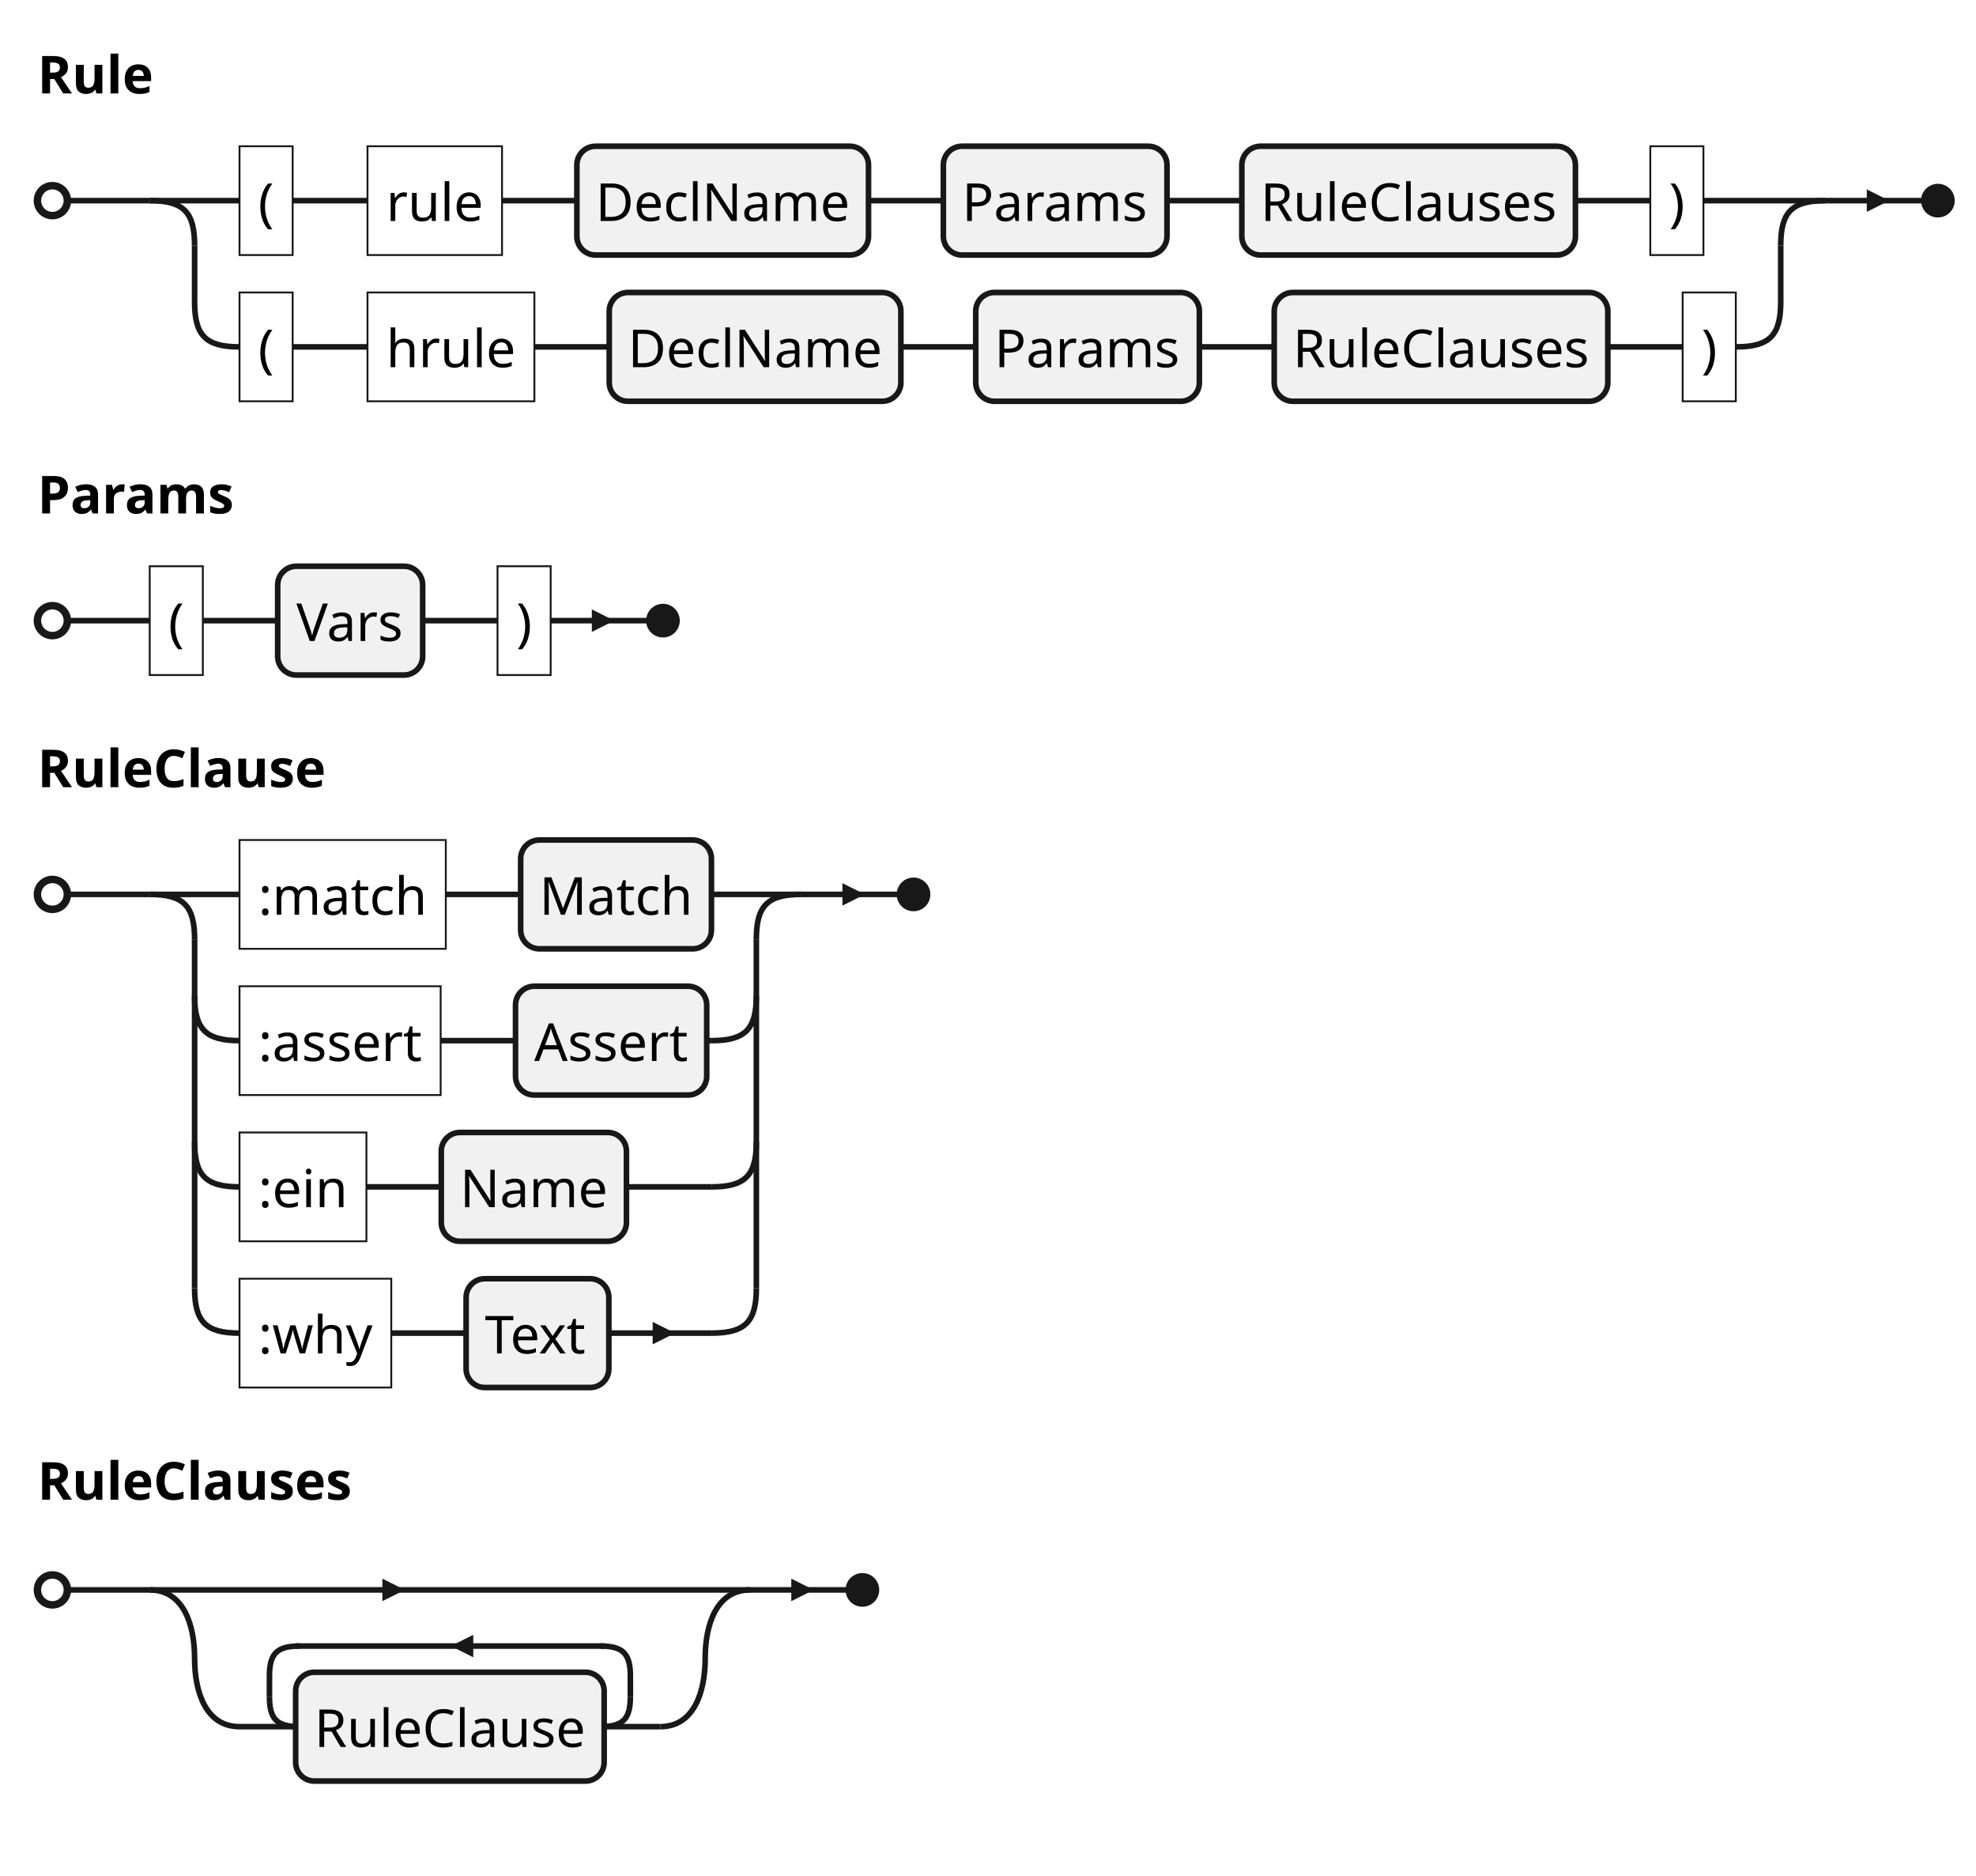
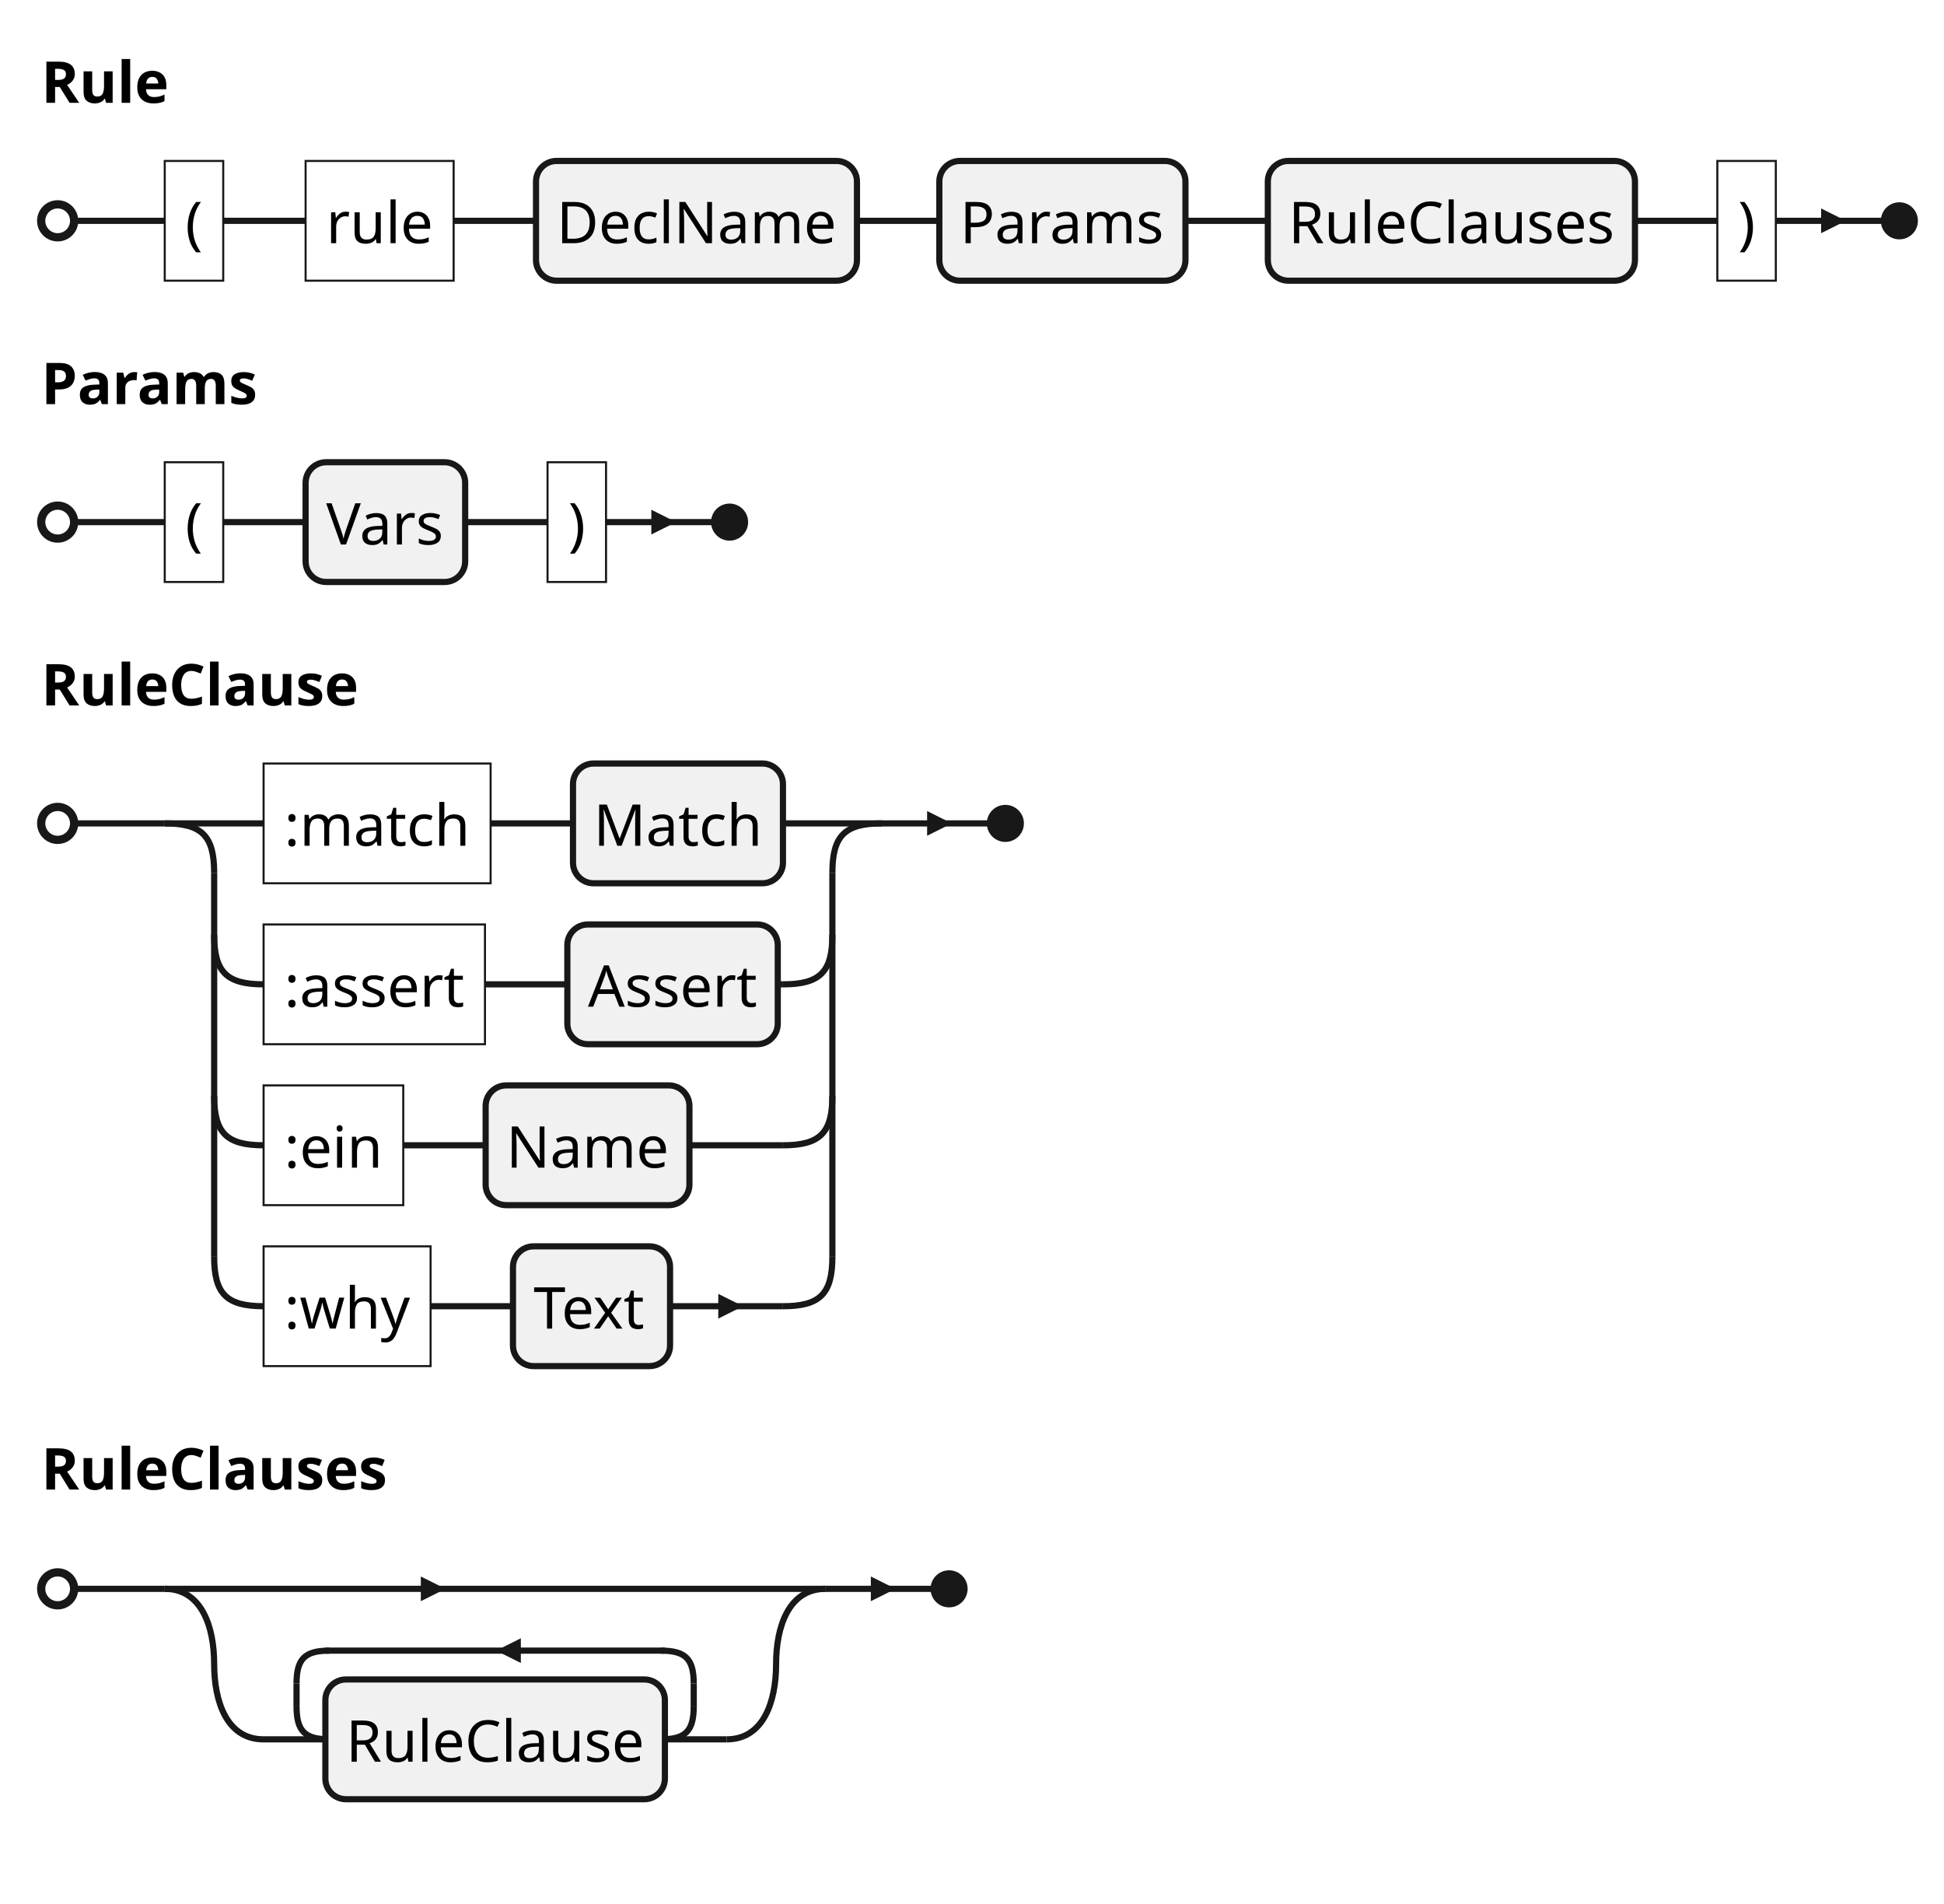
- <svg xmlns="http://www.w3.org/2000/svg" version="1.1" data-diagram-type="EBNF" style="width:528px;height:501px;background:#FFFFFF;" width="528px" height="501px" viewBox="0 0 528 501" zoomAndPan="magnify" preserveAspectRatio="none" contentStyleType="text/css">
+ <svg xmlns="http://www.w3.org/2000/svg" version="1.1" data-diagram-type="EBNF" style="width:472px;height:462px;background:#FFFFFF;" width="472px" height="462px" viewBox="0 0 472 462" zoomAndPan="magnify" preserveAspectRatio="none" contentStyleType="text/css">
  <defs />
  <g font-family="sans-serif" lengthAdjust="spacing">
    <text x="10" y="24.966" fill="#000" font-size="14" textLength="30.814" font-weight="700">Rule</text>
-     <line x1="64" y1="53.602" x2="64" y2="53.602" style="stroke:#181818;stroke-width:1.5;" />
-     <rect x="64" y="39.068" width="14.2" height="29.068" fill="none" style="stroke:#181818;stroke-width:0.5;" />
-     <text x="69" y="59.034" fill="#000" font-size="14">(</text>
-     <line x1="78.2" y1="53.602" x2="98.2" y2="53.602" style="stroke:#181818;stroke-width:1.5;" />
-     <rect x="98.2" y="39.068" width="35.942" height="29.068" fill="none" style="stroke:#181818;stroke-width:0.5;" />
-     <text x="103.2" y="59.034" fill="#000" font-size="14" textLength="25.942">rule</text>
-     <line x1="134.142" y1="53.602" x2="154.142" y2="53.602" style="stroke:#181818;stroke-width:1.5;" />
-     <rect x="154.142" y="39.068" width="77.928" height="29.068" fill="#F1F1F1" style="stroke:#181818;stroke-width:1.5;" rx="5" ry="5" />
-     <text x="159.142" y="59.034" fill="#000" font-size="14" textLength="67.928">DeclName</text>
-     <line x1="232.07" y1="53.602" x2="252.07" y2="53.602" style="stroke:#181818;stroke-width:1.5;" />
-     <rect x="252.07" y="39.068" width="59.756" height="29.068" fill="#F1F1F1" style="stroke:#181818;stroke-width:1.5;" rx="5" ry="5" />
-     <text x="257.07" y="59.034" fill="#000" font-size="14" textLength="49.756">Params</text>
-     <line x1="311.825" y1="53.602" x2="331.825" y2="53.602" style="stroke:#181818;stroke-width:1.5;" />
-     <rect x="331.825" y="39.068" width="89.142" height="29.068" fill="#F1F1F1" style="stroke:#181818;stroke-width:1.5;" rx="5" ry="5" />
-     <text x="336.825" y="59.034" fill="#000" font-size="14" textLength="79.142">RuleClauses</text>
-     <line x1="420.967" y1="53.602" x2="440.967" y2="53.602" style="stroke:#181818;stroke-width:1.5;" />
-     <rect x="440.967" y="39.068" width="14.2" height="29.068" fill="none" style="stroke:#181818;stroke-width:0.5;" />
-     <text x="445.967" y="59.034" fill="#000" font-size="14">)</text>
-     <line x1="40" y1="53.602" x2="64" y2="53.602" style="stroke:#181818;stroke-width:1.5;" />
-     <line x1="455.167" y1="53.602" x2="487.819" y2="53.602" style="stroke:#181818;stroke-width:1.5;" />
-     <line x1="64" y1="92.67" x2="64" y2="92.67" style="stroke:#181818;stroke-width:1.5;" />
-     <rect x="64" y="78.136" width="14.2" height="29.068" fill="none" style="stroke:#181818;stroke-width:0.5;" />
-     <text x="69" y="98.102" fill="#000" font-size="14">(</text>
-     <line x1="78.2" y1="92.67" x2="98.2" y2="92.67" style="stroke:#181818;stroke-width:1.5;" />
-     <rect x="98.2" y="78.136" width="44.594" height="29.068" fill="none" style="stroke:#181818;stroke-width:0.5;" />
-     <text x="103.2" y="98.102" fill="#000" font-size="14" textLength="34.594">hrule</text>
-     <line x1="142.794" y1="92.67" x2="162.794" y2="92.67" style="stroke:#181818;stroke-width:1.5;" />
-     <rect x="162.794" y="78.136" width="77.928" height="29.068" fill="#F1F1F1" style="stroke:#181818;stroke-width:1.5;" rx="5" ry="5" />
-     <text x="167.794" y="98.102" fill="#000" font-size="14" textLength="67.928">DeclName</text>
-     <line x1="240.722" y1="92.67" x2="260.722" y2="92.67" style="stroke:#181818;stroke-width:1.5;" />
-     <rect x="260.722" y="78.136" width="59.756" height="29.068" fill="#F1F1F1" style="stroke:#181818;stroke-width:1.5;" rx="5" ry="5" />
-     <text x="265.722" y="98.102" fill="#000" font-size="14" textLength="49.756">Params</text>
-     <line x1="320.477" y1="92.67" x2="340.477" y2="92.67" style="stroke:#181818;stroke-width:1.5;" />
-     <rect x="340.477" y="78.136" width="89.142" height="29.068" fill="#F1F1F1" style="stroke:#181818;stroke-width:1.5;" rx="5" ry="5" />
-     <text x="345.477" y="98.102" fill="#000" font-size="14" textLength="79.142">RuleClauses</text>
-     <line x1="429.619" y1="92.67" x2="449.619" y2="92.67" style="stroke:#181818;stroke-width:1.5;" />
-     <rect x="449.619" y="78.136" width="14.2" height="29.068" fill="none" style="stroke:#181818;stroke-width:0.5;" />
-     <text x="454.619" y="98.102" fill="#000" font-size="14">)</text>
-     <line x1="463.819" y1="92.67" x2="463.819" y2="92.67" style="stroke:#181818;stroke-width:1.5;" />
-     <path d="M52,80.67 C52,89.67 55,92.67 64,92.67" style="stroke:#181818;stroke-width:1.5;" fill="none" />
-     <line x1="52" y1="65.602" x2="52" y2="80.67" style="stroke:#181818;stroke-width:1.5;" />
-     <path d="M40,53.602 C49,53.602 52,56.602 52,65.602" style="stroke:#181818;stroke-width:1.5;" fill="none" />
-     <path d="M475.819,80.67 C475.819,89.67 472.819,92.67 463.819,92.67" style="stroke:#181818;stroke-width:1.5;" fill="none" />
-     <line x1="475.819" y1="65.602" x2="475.819" y2="80.67" style="stroke:#181818;stroke-width:1.5;" />
-     <path d="M475.819,65.602 C475.819,56.602 478.819,53.602 487.819,53.602" style="stroke:#181818;stroke-width:1.5;" fill="none" />
+     <line x1="40" y1="53.602" x2="40" y2="53.602" style="stroke:#181818;stroke-width:1.5;" />
+     <rect x="40" y="39.068" width="14.2" height="29.068" fill="none" style="stroke:#181818;stroke-width:0.5;" />
+     <text x="45" y="59.034" fill="#000" font-size="14">(</text>
+     <line x1="54.2" y1="53.602" x2="74.2" y2="53.602" style="stroke:#181818;stroke-width:1.5;" />
+     <rect x="74.2" y="39.068" width="35.942" height="29.068" fill="none" style="stroke:#181818;stroke-width:0.5;" />
+     <text x="79.2" y="59.034" fill="#000" font-size="14" textLength="25.942">rule</text>
+     <line x1="110.142" y1="53.602" x2="130.142" y2="53.602" style="stroke:#181818;stroke-width:1.5;" />
+     <rect x="130.142" y="39.068" width="77.928" height="29.068" fill="#F1F1F1" style="stroke:#181818;stroke-width:1.5;" rx="5" ry="5" />
+     <text x="135.142" y="59.034" fill="#000" font-size="14" textLength="67.928">DeclName</text>
+     <line x1="208.07" y1="53.602" x2="228.07" y2="53.602" style="stroke:#181818;stroke-width:1.5;" />
+     <rect x="228.07" y="39.068" width="59.756" height="29.068" fill="#F1F1F1" style="stroke:#181818;stroke-width:1.5;" rx="5" ry="5" />
+     <text x="233.07" y="59.034" fill="#000" font-size="14" textLength="49.756">Params</text>
+     <line x1="287.825" y1="53.602" x2="307.825" y2="53.602" style="stroke:#181818;stroke-width:1.5;" />
+     <rect x="307.825" y="39.068" width="89.142" height="29.068" fill="#F1F1F1" style="stroke:#181818;stroke-width:1.5;" rx="5" ry="5" />
+     <text x="312.825" y="59.034" fill="#000" font-size="14" textLength="79.142">RuleClauses</text>
+     <line x1="396.967" y1="53.602" x2="416.967" y2="53.602" style="stroke:#181818;stroke-width:1.5;" />
+     <rect x="416.967" y="39.068" width="14.2" height="29.068" fill="none" style="stroke:#181818;stroke-width:0.5;" />
+     <text x="421.967" y="59.034" fill="#000" font-size="14">)</text>
    <ellipse cx="14" cy="53.602" rx="4" ry="4" fill="none" style="stroke:#181818;stroke-width:2;" />
-     <ellipse cx="517.819" cy="53.602" rx="4" ry="4" fill="#181818" style="stroke:#181818;stroke-width:1;" />
+     <ellipse cx="461.167" cy="53.602" rx="4" ry="4" fill="#181818" style="stroke:#181818;stroke-width:1;" />
    <line x1="18" y1="53.602" x2="40" y2="53.602" style="stroke:#181818;stroke-width:1.5;" />
-     <line x1="487.819" y1="53.602" x2="513.819" y2="53.602" style="stroke:#181818;stroke-width:1.5;" />
-     <path d="M498.819,53.602 L498.819,50.602 L504.819,53.602 L498.819,56.602 L498.819,53.602" fill="#181818" />
-     <text x="10" y="137.17" fill="#000" font-size="14" textLength="52.402" font-weight="700">Params</text>
-     <line x1="40" y1="165.806" x2="40" y2="165.806" style="stroke:#181818;stroke-width:1.5;" />
-     <rect x="40" y="151.272" width="14.2" height="29.068" fill="none" style="stroke:#181818;stroke-width:0.5;" />
-     <text x="45" y="171.238" fill="#000" font-size="14">(</text>
-     <line x1="54.2" y1="165.806" x2="74.2" y2="165.806" style="stroke:#181818;stroke-width:1.5;" />
-     <rect x="74.2" y="151.272" width="38.742" height="29.068" fill="#F1F1F1" style="stroke:#181818;stroke-width:1.5;" rx="5" ry="5" />
-     <text x="79.2" y="171.238" fill="#000" font-size="14" textLength="28.742">Vars</text>
-     <line x1="112.942" y1="165.806" x2="132.942" y2="165.806" style="stroke:#181818;stroke-width:1.5;" />
-     <rect x="132.942" y="151.272" width="14.2" height="29.068" fill="none" style="stroke:#181818;stroke-width:0.5;" />
-     <text x="137.942" y="171.238" fill="#000" font-size="14">)</text>
-     <ellipse cx="14" cy="165.806" rx="4" ry="4" fill="none" style="stroke:#181818;stroke-width:2;" />
-     <ellipse cx="177.142" cy="165.806" rx="4" ry="4" fill="#181818" style="stroke:#181818;stroke-width:1;" />
-     <line x1="18" y1="165.806" x2="40" y2="165.806" style="stroke:#181818;stroke-width:1.5;" />
-     <line x1="147.142" y1="165.806" x2="173.142" y2="165.806" style="stroke:#181818;stroke-width:1.5;" />
-     <path d="M158.142,165.806 L158.142,162.806 L164.142,165.806 L158.142,168.806 L158.142,165.806" fill="#181818" />
-     <text x="10" y="210.306" fill="#000" font-size="14" textLength="76.846" font-weight="700">RuleClause</text>
+     <line x1="431.167" y1="53.602" x2="457.167" y2="53.602" style="stroke:#181818;stroke-width:1.5;" />
+     <path d="M442.167,53.602 L442.167,50.602 L448.167,53.602 L442.167,56.602 L442.167,53.602" fill="#181818" />
+     <text x="10" y="98.102" fill="#000" font-size="14" textLength="52.402" font-weight="700">Params</text>
+     <line x1="40" y1="126.738" x2="40" y2="126.738" style="stroke:#181818;stroke-width:1.5;" />
+     <rect x="40" y="112.204" width="14.2" height="29.068" fill="none" style="stroke:#181818;stroke-width:0.5;" />
+     <text x="45" y="132.17" fill="#000" font-size="14">(</text>
+     <line x1="54.2" y1="126.738" x2="74.2" y2="126.738" style="stroke:#181818;stroke-width:1.5;" />
+     <rect x="74.2" y="112.204" width="38.742" height="29.068" fill="#F1F1F1" style="stroke:#181818;stroke-width:1.5;" rx="5" ry="5" />
+     <text x="79.2" y="132.17" fill="#000" font-size="14" textLength="28.742">Vars</text>
+     <line x1="112.942" y1="126.738" x2="132.942" y2="126.738" style="stroke:#181818;stroke-width:1.5;" />
+     <rect x="132.942" y="112.204" width="14.2" height="29.068" fill="none" style="stroke:#181818;stroke-width:0.5;" />
+     <text x="137.942" y="132.17" fill="#000" font-size="14">)</text>
+     <ellipse cx="14" cy="126.738" rx="4" ry="4" fill="none" style="stroke:#181818;stroke-width:2;" />
+     <ellipse cx="177.142" cy="126.738" rx="4" ry="4" fill="#181818" style="stroke:#181818;stroke-width:1;" />
+     <line x1="18" y1="126.738" x2="40" y2="126.738" style="stroke:#181818;stroke-width:1.5;" />
+     <line x1="147.142" y1="126.738" x2="173.142" y2="126.738" style="stroke:#181818;stroke-width:1.5;" />
+     <path d="M158.142,126.738 L158.142,123.738 L164.142,126.738 L158.142,129.738 L158.142,126.738" fill="#181818" />
+     <text x="10" y="171.238" fill="#000" font-size="14" textLength="76.846" font-weight="700">RuleClause</text>
+     <line x1="64" y1="199.874" x2="64" y2="199.874" style="stroke:#181818;stroke-width:1.5;" />
+     <rect x="64" y="185.34" width="55.122" height="29.068" fill="none" style="stroke:#181818;stroke-width:0.5;" />
+     <text x="69" y="205.306" fill="#000" font-size="14" textLength="45.122">:match</text>
+     <line x1="119.122" y1="199.874" x2="139.122" y2="199.874" style="stroke:#181818;stroke-width:1.5;" />
+     <rect x="139.122" y="185.34" width="50.978" height="29.068" fill="#F1F1F1" style="stroke:#181818;stroke-width:1.5;" rx="5" ry="5" />
+     <text x="144.122" y="205.306" fill="#000" font-size="14" textLength="40.978">Match</text>
+     <line x1="40" y1="199.874" x2="64" y2="199.874" style="stroke:#181818;stroke-width:1.5;" />
+     <line x1="190.1" y1="199.874" x2="214.1" y2="199.874" style="stroke:#181818;stroke-width:1.5;" />
    <line x1="64" y1="238.941" x2="64" y2="238.941" style="stroke:#181818;stroke-width:1.5;" />
-     <rect x="64" y="224.408" width="55.122" height="29.068" fill="none" style="stroke:#181818;stroke-width:0.5;" />
-     <text x="69" y="244.373" fill="#000" font-size="14" textLength="45.122">:match</text>
-     <line x1="119.122" y1="238.941" x2="139.122" y2="238.941" style="stroke:#181818;stroke-width:1.5;" />
-     <rect x="139.122" y="224.408" width="50.978" height="29.068" fill="#F1F1F1" style="stroke:#181818;stroke-width:1.5;" rx="5" ry="5" />
-     <text x="144.122" y="244.373" fill="#000" font-size="14" textLength="40.978">Match</text>
-     <line x1="40" y1="238.941" x2="64" y2="238.941" style="stroke:#181818;stroke-width:1.5;" />
-     <line x1="190.1" y1="238.941" x2="214.1" y2="238.941" style="stroke:#181818;stroke-width:1.5;" />
+     <rect x="64" y="224.408" width="53.75" height="29.068" fill="none" style="stroke:#181818;stroke-width:0.5;" />
+     <text x="69" y="244.373" fill="#000" font-size="14" textLength="43.75">:assert</text>
+     <line x1="117.75" y1="238.941" x2="137.75" y2="238.941" style="stroke:#181818;stroke-width:1.5;" />
+     <rect x="137.75" y="224.408" width="51.09" height="29.068" fill="#F1F1F1" style="stroke:#181818;stroke-width:1.5;" rx="5" ry="5" />
+     <text x="142.75" y="244.373" fill="#000" font-size="14" textLength="41.09">Assert</text>
+     <path d="M52,226.941 C52,235.941 55,238.941 64,238.941" style="stroke:#181818;stroke-width:1.5;" fill="none" />
+     <line x1="188.84" y1="238.941" x2="190.1" y2="238.941" style="stroke:#181818;stroke-width:1.5;" />
+     <path d="M202.1,226.941 C202.1,235.941 199.1,238.941 190.1,238.941" style="stroke:#181818;stroke-width:1.5;" fill="none" />
    <line x1="64" y1="278.009" x2="64" y2="278.009" style="stroke:#181818;stroke-width:1.5;" />
-     <rect x="64" y="263.475" width="53.75" height="29.068" fill="none" style="stroke:#181818;stroke-width:0.5;" />
-     <text x="69" y="283.441" fill="#000" font-size="14" textLength="43.75">:assert</text>
-     <line x1="117.75" y1="278.009" x2="137.75" y2="278.009" style="stroke:#181818;stroke-width:1.5;" />
-     <rect x="137.75" y="263.475" width="51.09" height="29.068" fill="#F1F1F1" style="stroke:#181818;stroke-width:1.5;" rx="5" ry="5" />
-     <text x="142.75" y="283.441" fill="#000" font-size="14" textLength="41.09">Assert</text>
+     <rect x="64" y="263.475" width="33.912" height="29.068" fill="none" style="stroke:#181818;stroke-width:0.5;" />
+     <text x="69" y="283.441" fill="#000" font-size="14" textLength="23.912">:ein</text>
+     <line x1="97.912" y1="278.009" x2="117.912" y2="278.009" style="stroke:#181818;stroke-width:1.5;" />
+     <rect x="117.912" y="263.475" width="49.48" height="29.068" fill="#F1F1F1" style="stroke:#181818;stroke-width:1.5;" rx="5" ry="5" />
+     <text x="122.912" y="283.441" fill="#000" font-size="14" textLength="39.48">Name</text>
    <path d="M52,266.009 C52,275.009 55,278.009 64,278.009" style="stroke:#181818;stroke-width:1.5;" fill="none" />
-     <line x1="188.84" y1="278.009" x2="190.1" y2="278.009" style="stroke:#181818;stroke-width:1.5;" />
+     <line x1="167.392" y1="278.009" x2="190.1" y2="278.009" style="stroke:#181818;stroke-width:1.5;" />
    <path d="M202.1,266.009 C202.1,275.009 199.1,278.009 190.1,278.009" style="stroke:#181818;stroke-width:1.5;" fill="none" />
    <line x1="64" y1="317.077" x2="64" y2="317.077" style="stroke:#181818;stroke-width:1.5;" />
-     <rect x="64" y="302.543" width="33.912" height="29.068" fill="none" style="stroke:#181818;stroke-width:0.5;" />
-     <text x="69" y="322.509" fill="#000" font-size="14" textLength="23.912">:ein</text>
-     <line x1="97.912" y1="317.077" x2="117.912" y2="317.077" style="stroke:#181818;stroke-width:1.5;" />
-     <rect x="117.912" y="302.543" width="49.48" height="29.068" fill="#F1F1F1" style="stroke:#181818;stroke-width:1.5;" rx="5" ry="5" />
-     <text x="122.912" y="322.509" fill="#000" font-size="14" textLength="39.48">Name</text>
+     <rect x="64" y="302.543" width="40.548" height="29.068" fill="none" style="stroke:#181818;stroke-width:0.5;" />
+     <text x="69" y="322.509" fill="#000" font-size="14" textLength="30.548">:why</text>
+     <line x1="104.548" y1="317.077" x2="124.548" y2="317.077" style="stroke:#181818;stroke-width:1.5;" />
+     <rect x="124.548" y="302.543" width="38.14" height="29.068" fill="#F1F1F1" style="stroke:#181818;stroke-width:1.5;" rx="5" ry="5" />
+     <text x="129.548" y="322.509" fill="#000" font-size="14" textLength="28.14">Text</text>
+     <line x1="162.688" y1="317.077" x2="190.1" y2="317.077" style="stroke:#181818;stroke-width:1.5;" />
+     <path d="M174.394,317.077 L174.394,314.077 L180.394,317.077 L174.394,320.077 L174.394,317.077" fill="#181818" />
    <path d="M52,305.077 C52,314.077 55,317.077 64,317.077" style="stroke:#181818;stroke-width:1.5;" fill="none" />
-     <line x1="167.392" y1="317.077" x2="190.1" y2="317.077" style="stroke:#181818;stroke-width:1.5;" />
+     <line x1="52" y1="211.874" x2="52" y2="305.077" style="stroke:#181818;stroke-width:1.5;" />
+     <path d="M40,199.874 C49,199.874 52,202.874 52,211.874" style="stroke:#181818;stroke-width:1.5;" fill="none" />
    <path d="M202.1,305.077 C202.1,314.077 199.1,317.077 190.1,317.077" style="stroke:#181818;stroke-width:1.5;" fill="none" />
-     <line x1="64" y1="356.145" x2="64" y2="356.145" style="stroke:#181818;stroke-width:1.5;" />
-     <rect x="64" y="341.611" width="40.548" height="29.068" fill="none" style="stroke:#181818;stroke-width:0.5;" />
-     <text x="69" y="361.577" fill="#000" font-size="14" textLength="30.548">:why</text>
-     <line x1="104.548" y1="356.145" x2="124.548" y2="356.145" style="stroke:#181818;stroke-width:1.5;" />
-     <rect x="124.548" y="341.611" width="38.14" height="29.068" fill="#F1F1F1" style="stroke:#181818;stroke-width:1.5;" rx="5" ry="5" />
-     <text x="129.548" y="361.577" fill="#000" font-size="14" textLength="28.14">Text</text>
-     <line x1="162.688" y1="356.145" x2="190.1" y2="356.145" style="stroke:#181818;stroke-width:1.5;" />
-     <path d="M174.394,356.145 L174.394,353.145 L180.394,356.145 L174.394,359.145 L174.394,356.145" fill="#181818" />
-     <path d="M52,344.145 C52,353.145 55,356.145 64,356.145" style="stroke:#181818;stroke-width:1.5;" fill="none" />
-     <line x1="52" y1="250.941" x2="52" y2="344.145" style="stroke:#181818;stroke-width:1.5;" />
-     <path d="M40,238.941 C49,238.941 52,241.941 52,250.941" style="stroke:#181818;stroke-width:1.5;" fill="none" />
-     <path d="M202.1,344.145 C202.1,353.145 199.1,356.145 190.1,356.145" style="stroke:#181818;stroke-width:1.5;" fill="none" />
-     <line x1="202.1" y1="250.941" x2="202.1" y2="344.145" style="stroke:#181818;stroke-width:1.5;" />
-     <path d="M202.1,250.941 C202.1,241.941 205.1,238.941 214.1,238.941" style="stroke:#181818;stroke-width:1.5;" fill="none" />
-     <ellipse cx="14" cy="238.941" rx="4" ry="4" fill="none" style="stroke:#181818;stroke-width:2;" />
-     <ellipse cx="244.1" cy="238.941" rx="4" ry="4" fill="#181818" style="stroke:#181818;stroke-width:1;" />
-     <line x1="18" y1="238.941" x2="40" y2="238.941" style="stroke:#181818;stroke-width:1.5;" />
-     <line x1="214.1" y1="238.941" x2="240.1" y2="238.941" style="stroke:#181818;stroke-width:1.5;" />
-     <path d="M225.1,238.941 L225.1,235.941 L231.1,238.941 L225.1,241.941 L225.1,238.941" fill="#181818" />
-     <text x="10" y="400.645" fill="#000" font-size="14" textLength="83.874" font-weight="700">RuleClauses</text>
-     <line x1="40" y1="424.747" x2="200.436" y2="424.747" style="stroke:#181818;stroke-width:1.5;" />
-     <path d="M102.174,424.747 L102.174,421.747 L108.174,424.747 L102.174,427.747 L102.174,424.747" fill="#181818" />
-     <path d="M40,424.747 C49,424.747 52,434.014 52,443.014 C52,452.014 55,461.281 64,461.281" style="stroke:#181818;stroke-width:1.5;" fill="none" />
-     <path d="M176.436,461.281 C185.436,461.281 188.436,452.014 188.436,443.014 C188.436,434.014 191.436,424.747 200.436,424.747" style="stroke:#181818;stroke-width:1.5;" fill="none" />
-     <path d="M72,453.281 C72,459.281 74,461.281 80,461.281" style="stroke:#181818;stroke-width:1.5;" fill="none" />
-     <line x1="72" y1="447.747" x2="72" y2="453.281" style="stroke:#181818;stroke-width:1.5;" />
-     <path d="M72,447.747 C72,441.747 74,439.747 80,439.747" style="stroke:#181818;stroke-width:1.5;" fill="none" />
-     <line x1="79" y1="439.747" x2="161.436" y2="439.747" style="stroke:#181818;stroke-width:1.5;" />
-     <path d="M126.461,439.747 L126.461,436.747 L120.461,439.747 L126.461,442.747 L126.461,439.747" fill="#181818" />
-     <path d="M168.436,453.281 C168.436,459.281 166.436,461.281 160.436,461.281" style="stroke:#181818;stroke-width:1.5;" fill="none" />
-     <line x1="168.436" y1="447.747" x2="168.436" y2="453.281" style="stroke:#181818;stroke-width:1.5;" />
-     <path d="M160.436,439.747 C166.436,439.747 168.436,441.747 168.436,447.747" style="stroke:#181818;stroke-width:1.5;" fill="none" />
-     <line x1="64" y1="461.281" x2="79" y2="461.281" style="stroke:#181818;stroke-width:1.5;" />
-     <line x1="161.436" y1="461.281" x2="176.436" y2="461.281" style="stroke:#181818;stroke-width:1.5;" />
-     <rect x="79" y="446.747" width="82.436" height="29.068" fill="#F1F1F1" style="stroke:#181818;stroke-width:1.5;" rx="5" ry="5" />
-     <text x="84" y="466.713" fill="#000" font-size="14" textLength="72.436">RuleClause</text>
-     <ellipse cx="14" cy="424.747" rx="4" ry="4" fill="none" style="stroke:#181818;stroke-width:2;" />
-     <ellipse cx="230.436" cy="424.747" rx="4" ry="4" fill="#181818" style="stroke:#181818;stroke-width:1;" />
-     <line x1="18" y1="424.747" x2="40" y2="424.747" style="stroke:#181818;stroke-width:1.5;" />
-     <line x1="200.436" y1="424.747" x2="226.436" y2="424.747" style="stroke:#181818;stroke-width:1.5;" />
-     <path d="M211.436,424.747 L211.436,421.747 L217.436,424.747 L211.436,427.747 L211.436,424.747" fill="#181818" />
+     <line x1="202.1" y1="211.874" x2="202.1" y2="305.077" style="stroke:#181818;stroke-width:1.5;" />
+     <path d="M202.1,211.874 C202.1,202.874 205.1,199.874 214.1,199.874" style="stroke:#181818;stroke-width:1.5;" fill="none" />
+     <ellipse cx="14" cy="199.874" rx="4" ry="4" fill="none" style="stroke:#181818;stroke-width:2;" />
+     <ellipse cx="244.1" cy="199.874" rx="4" ry="4" fill="#181818" style="stroke:#181818;stroke-width:1;" />
+     <line x1="18" y1="199.874" x2="40" y2="199.874" style="stroke:#181818;stroke-width:1.5;" />
+     <line x1="214.1" y1="199.874" x2="240.1" y2="199.874" style="stroke:#181818;stroke-width:1.5;" />
+     <path d="M225.1,199.874 L225.1,196.874 L231.1,199.874 L225.1,202.874 L225.1,199.874" fill="#181818" />
+     <text x="10" y="361.577" fill="#000" font-size="14" textLength="83.874" font-weight="700">RuleClauses</text>
+     <line x1="40" y1="385.679" x2="200.436" y2="385.679" style="stroke:#181818;stroke-width:1.5;" />
+     <path d="M102.174,385.679 L102.174,382.679 L108.174,385.679 L102.174,388.679 L102.174,385.679" fill="#181818" />
+     <path d="M40,385.679 C49,385.679 52,394.946 52,403.946 C52,412.946 55,422.213 64,422.213" style="stroke:#181818;stroke-width:1.5;" fill="none" />
+     <path d="M176.436,422.213 C185.436,422.213 188.436,412.946 188.436,403.946 C188.436,394.946 191.436,385.679 200.436,385.679" style="stroke:#181818;stroke-width:1.5;" fill="none" />
+     <path d="M72,414.213 C72,420.213 74,422.213 80,422.213" style="stroke:#181818;stroke-width:1.5;" fill="none" />
+     <line x1="72" y1="408.679" x2="72" y2="414.213" style="stroke:#181818;stroke-width:1.5;" />
+     <path d="M72,408.679 C72,402.679 74,400.679 80,400.679" style="stroke:#181818;stroke-width:1.5;" fill="none" />
+     <line x1="79" y1="400.679" x2="161.436" y2="400.679" style="stroke:#181818;stroke-width:1.5;" />
+     <path d="M126.461,400.679 L126.461,397.679 L120.461,400.679 L126.461,403.679 L126.461,400.679" fill="#181818" />
+     <path d="M168.436,414.213 C168.436,420.213 166.436,422.213 160.436,422.213" style="stroke:#181818;stroke-width:1.5;" fill="none" />
+     <line x1="168.436" y1="408.679" x2="168.436" y2="414.213" style="stroke:#181818;stroke-width:1.5;" />
+     <path d="M160.436,400.679 C166.436,400.679 168.436,402.679 168.436,408.679" style="stroke:#181818;stroke-width:1.5;" fill="none" />
+     <line x1="64" y1="422.213" x2="79" y2="422.213" style="stroke:#181818;stroke-width:1.5;" />
+     <line x1="161.436" y1="422.213" x2="176.436" y2="422.213" style="stroke:#181818;stroke-width:1.5;" />
+     <rect x="79" y="407.679" width="82.436" height="29.068" fill="#F1F1F1" style="stroke:#181818;stroke-width:1.5;" rx="5" ry="5" />
+     <text x="84" y="427.645" fill="#000" font-size="14" textLength="72.436">RuleClause</text>
+     <ellipse cx="14" cy="385.679" rx="4" ry="4" fill="none" style="stroke:#181818;stroke-width:2;" />
+     <ellipse cx="230.436" cy="385.679" rx="4" ry="4" fill="#181818" style="stroke:#181818;stroke-width:1;" />
+     <line x1="18" y1="385.679" x2="40" y2="385.679" style="stroke:#181818;stroke-width:1.5;" />
+     <line x1="200.436" y1="385.679" x2="226.436" y2="385.679" style="stroke:#181818;stroke-width:1.5;" />
+     <path d="M211.436,385.679 L211.436,382.679 L217.436,385.679 L211.436,388.679 L211.436,385.679" fill="#181818" />
  </g>
</svg>
